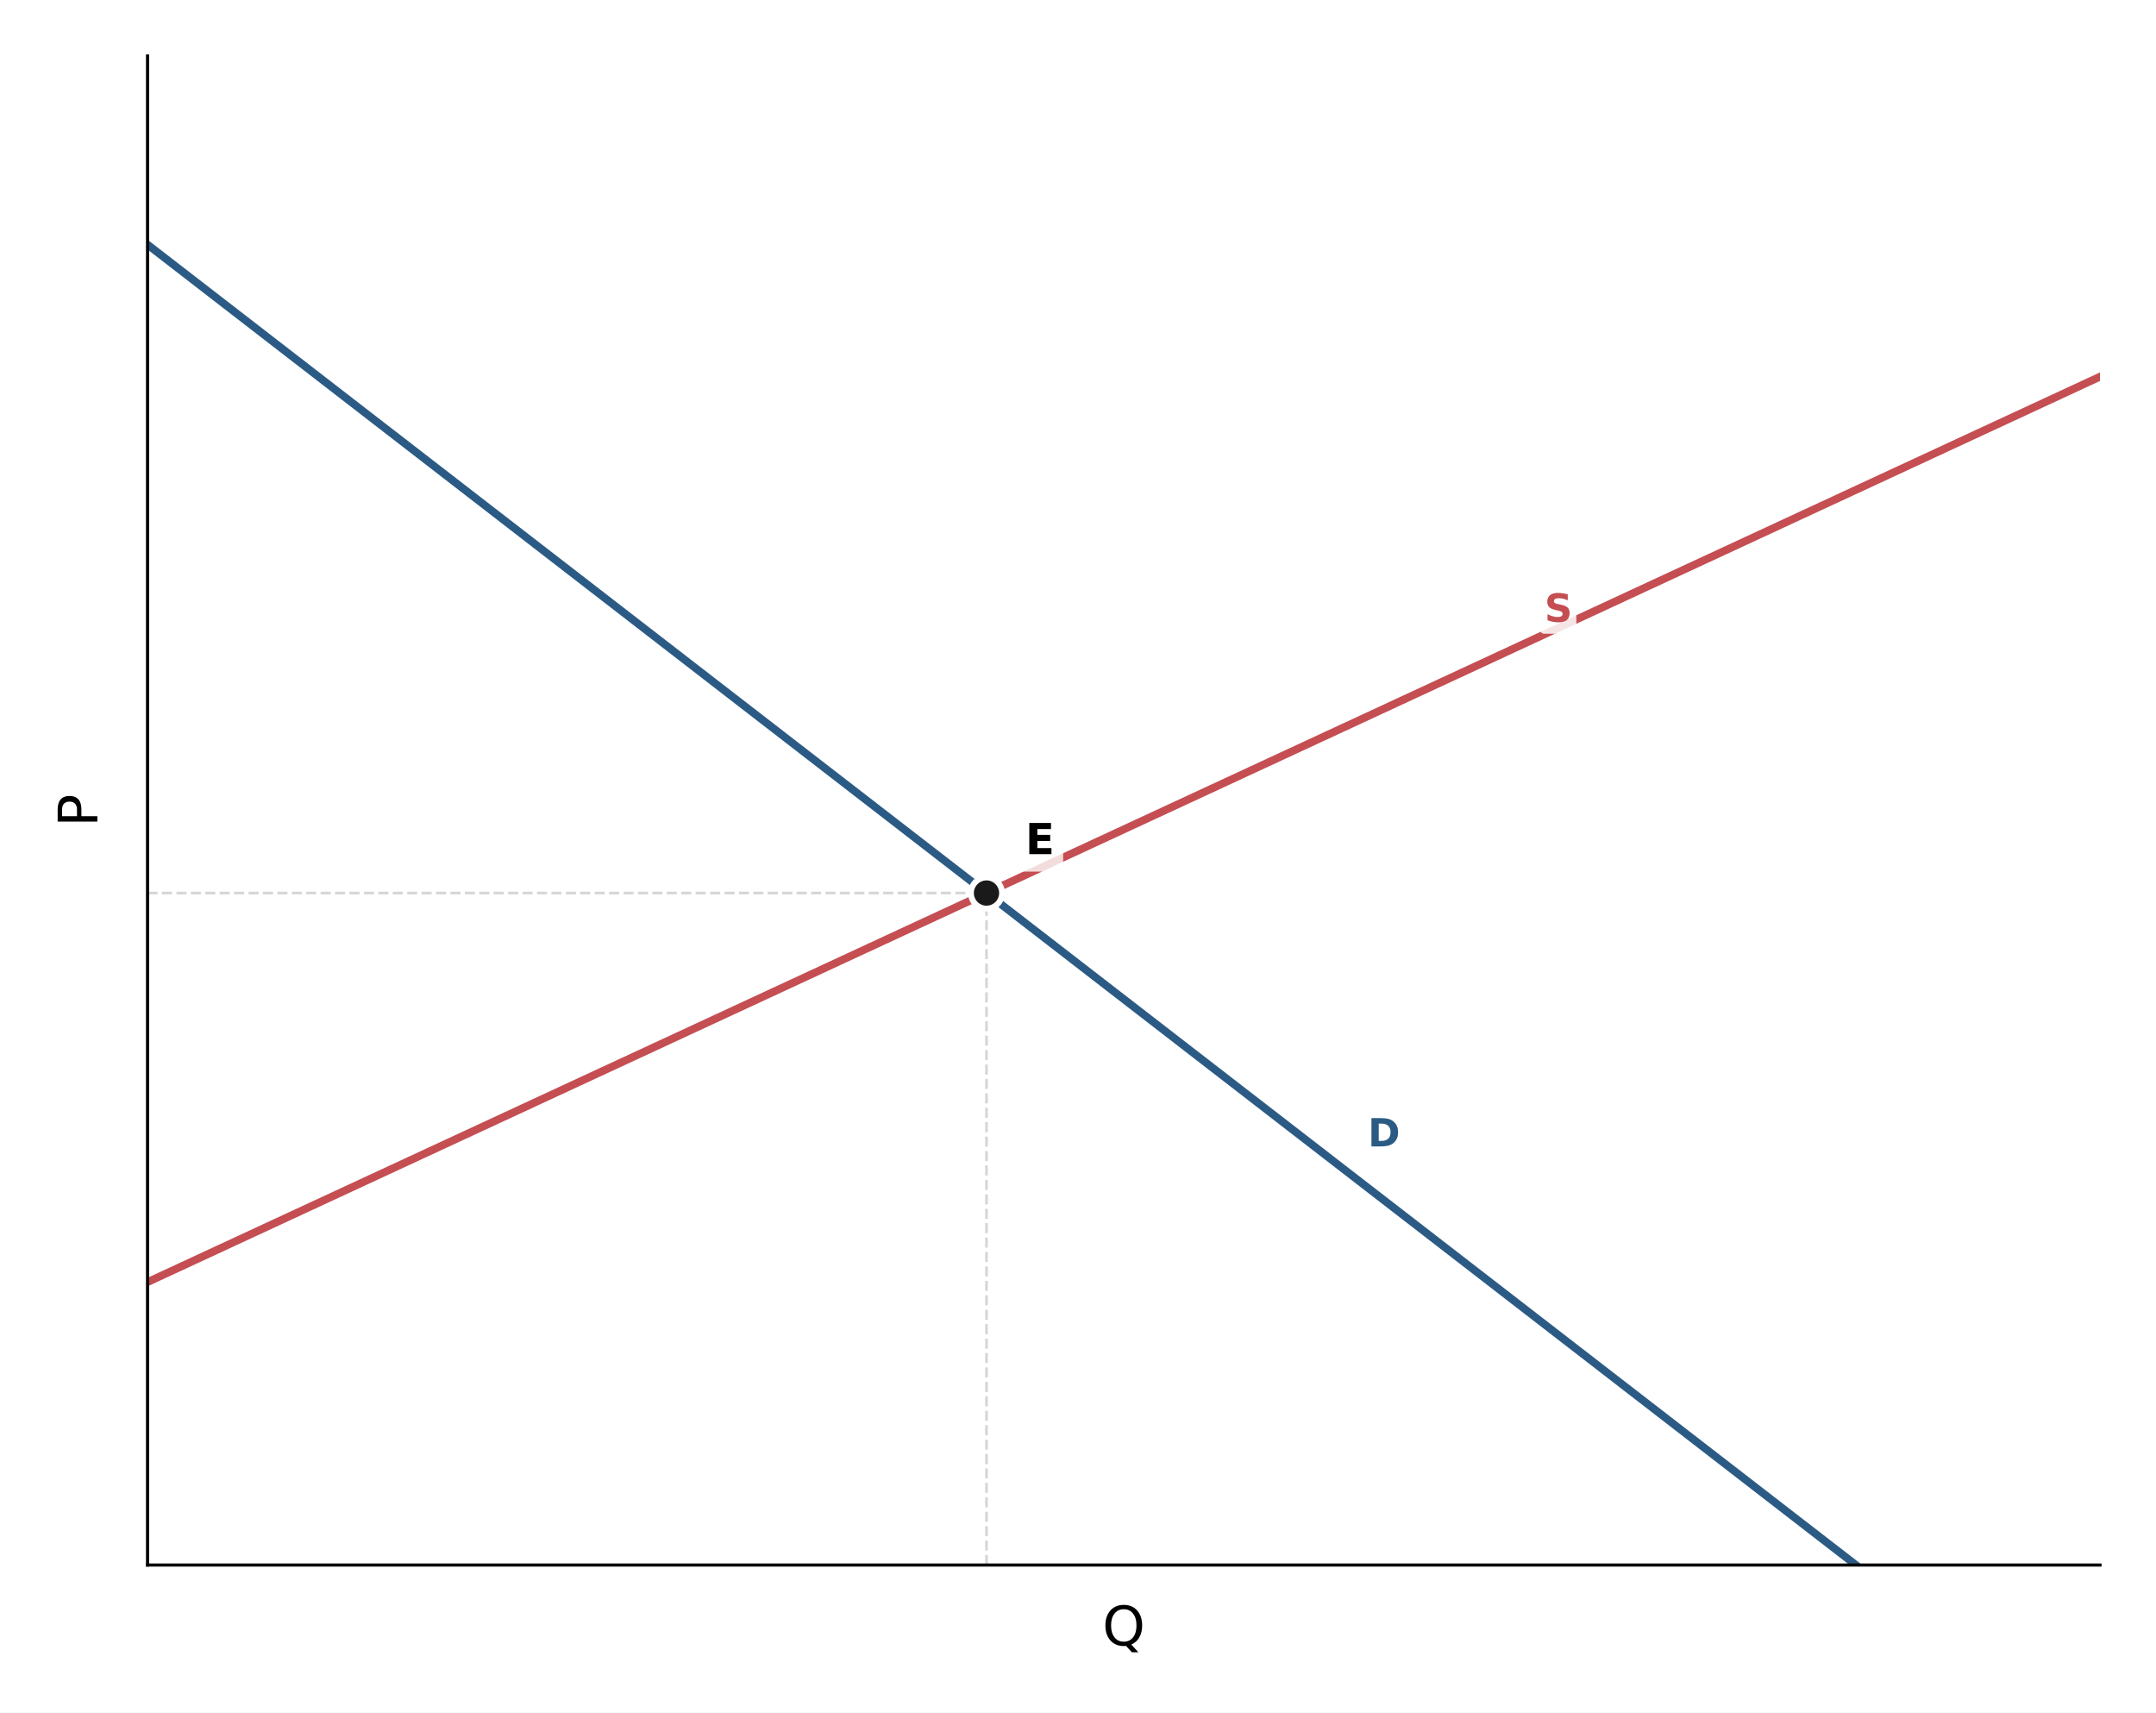
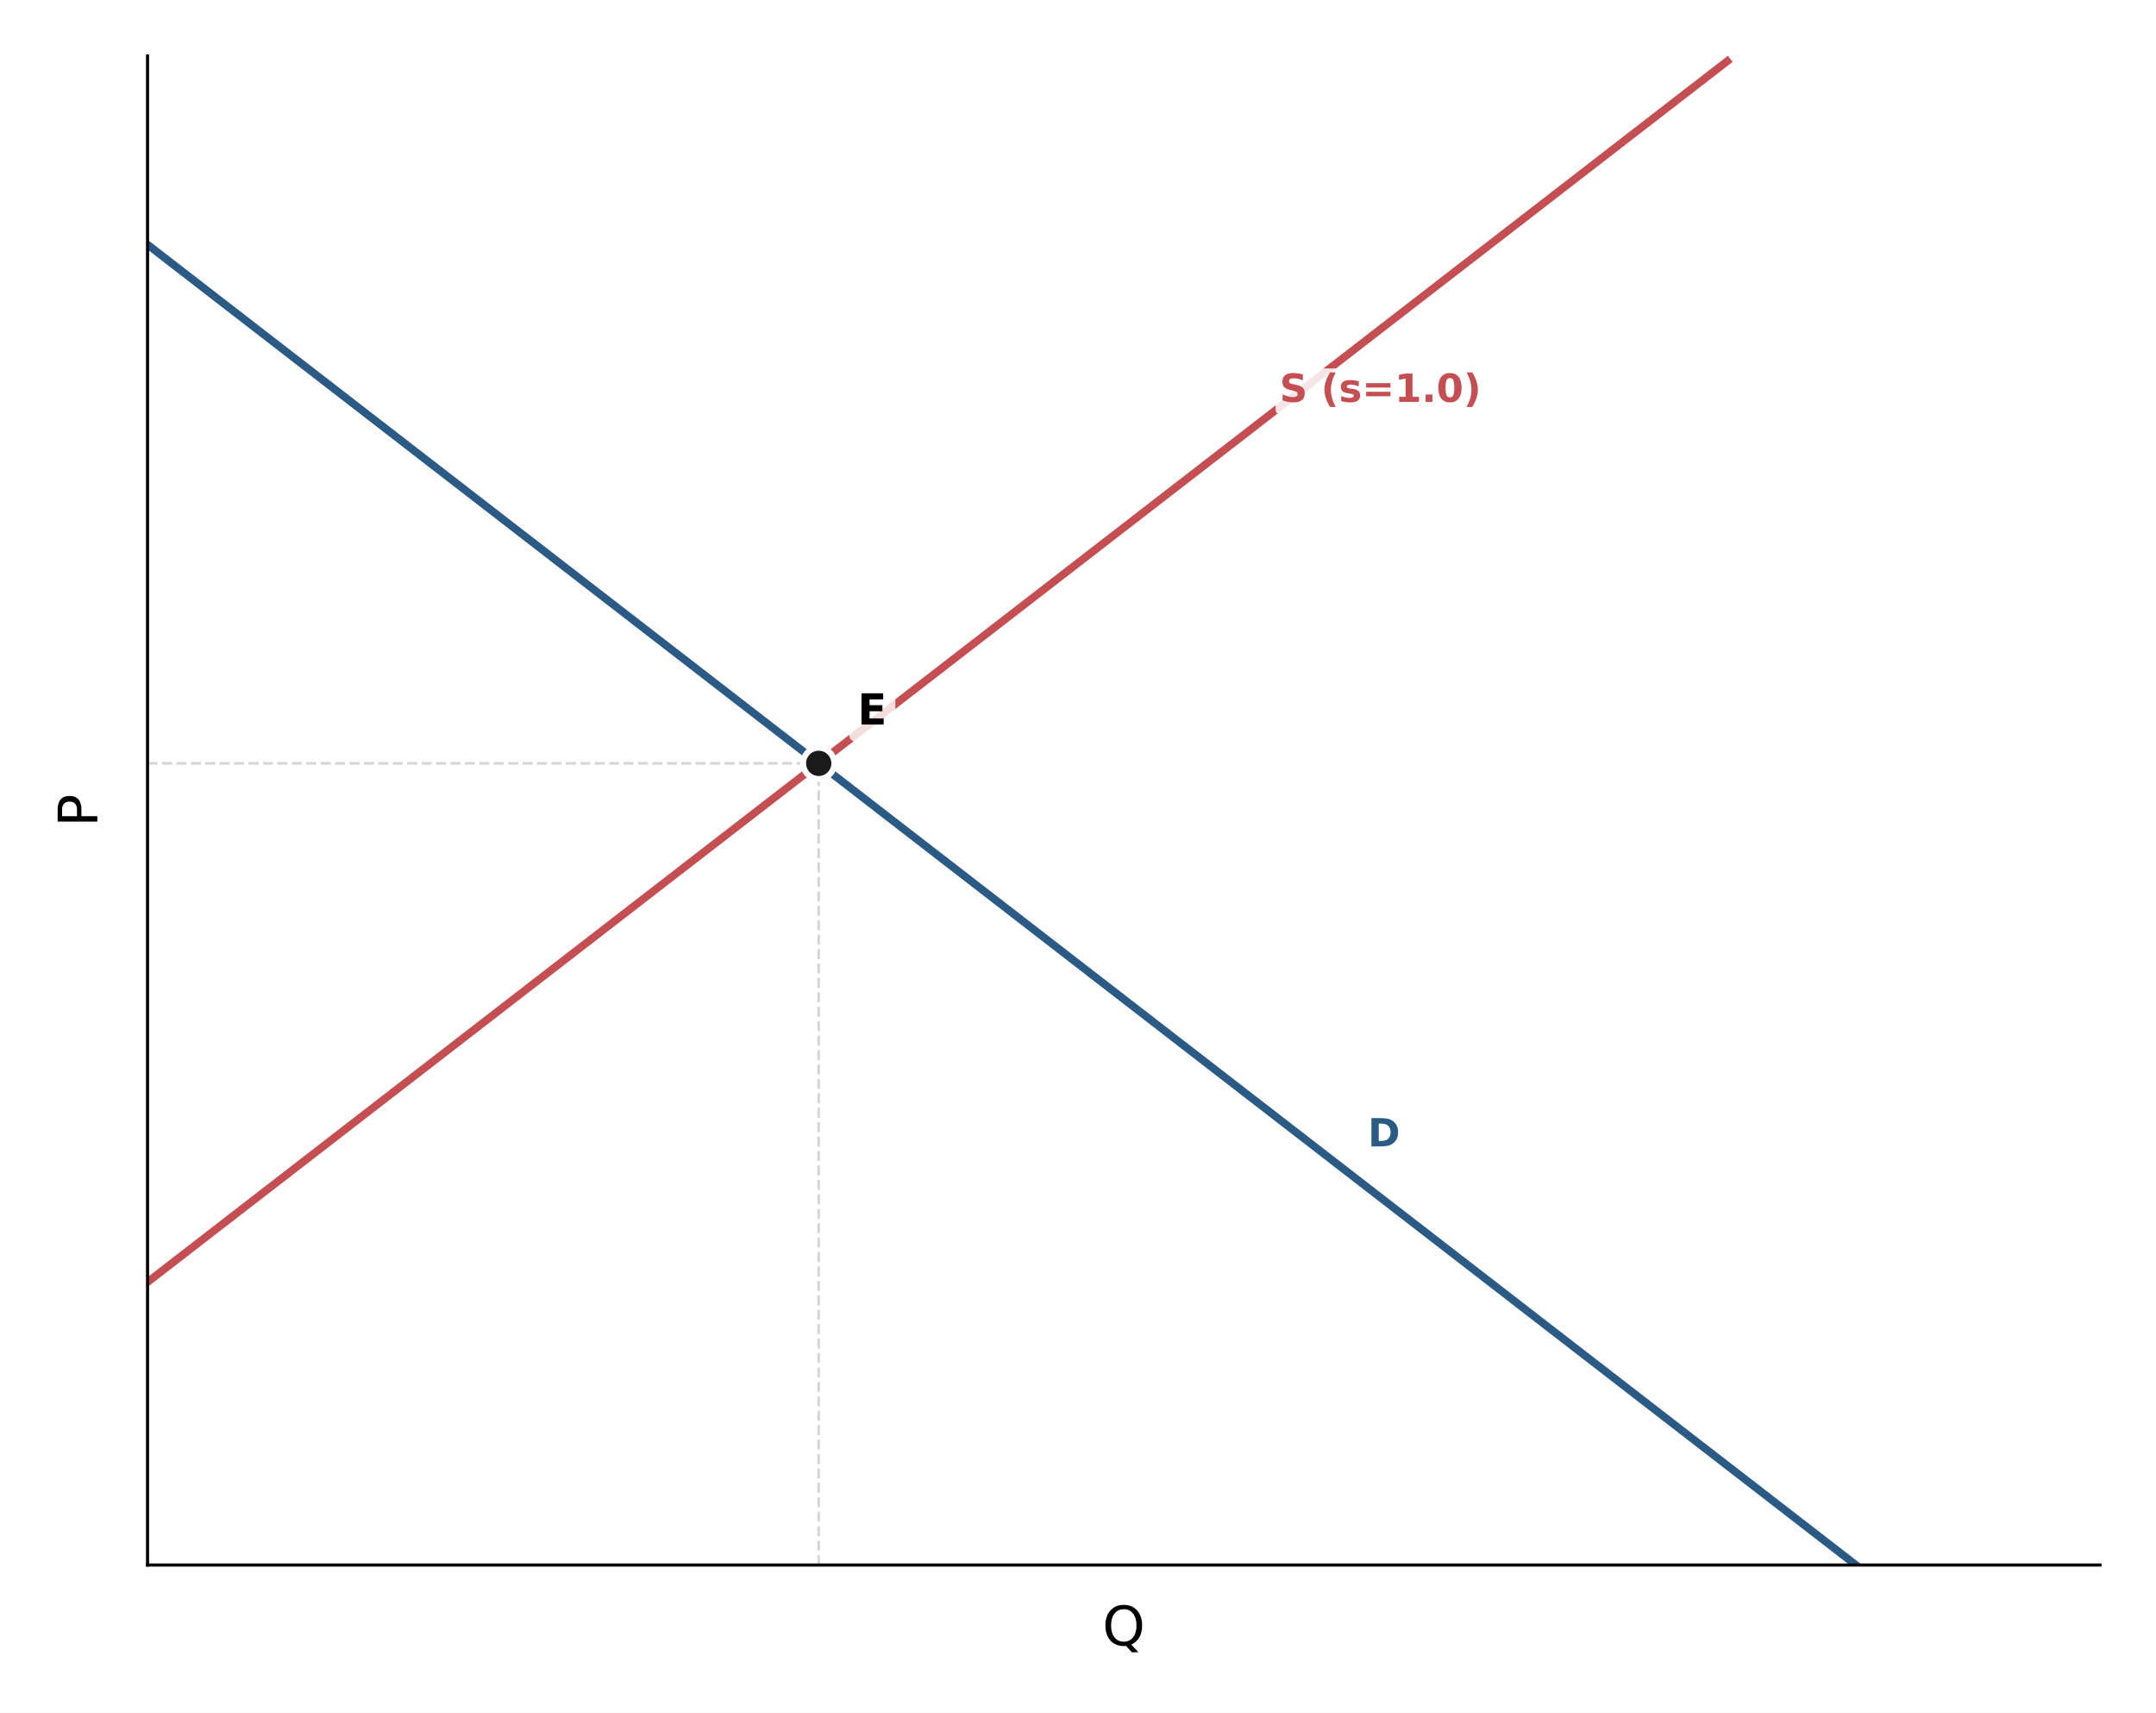
<svg xmlns="http://www.w3.org/2000/svg" xmlns:xlink="http://www.w3.org/1999/xlink" width="554.549pt" height="440.429pt" viewBox="0 0 554.549 440.429" version="1.1">
  <defs>
    <style type="text/css">*{stroke-linejoin: round; stroke-linecap: butt}</style>
  </defs>
  <g id="figure_1">
    <g id="patch_1">
      <path d="M 0 440.429  L 554.549 440.429  L 554.549 0  L 0 0  z " style="fill: #ffffff" />
    </g>
    <g id="axes_1">
      <g id="patch_2">
        <path d="M 37.949 402.48  L 540.149 402.48  L 540.149 14.4  L 37.949 14.4  z " style="fill: #ffffff" />
      </g>
      <g id="line2d_1">
-         <path d="M 253.738 402.48  L 253.738 229.663  " clip-path="url(#p0c377cfbee)" style="fill: none; stroke-dasharray: 2.59,1.12; stroke-dashoffset: 0; stroke: #999999; stroke-opacity: 0.4; stroke-width: 0.7" />
+         <path d="M 210.581 402.48  L 210.581 196.312  " clip-path="url(#p131030f7ea)" style="fill: none; stroke-dasharray: 2.59,1.12; stroke-dashoffset: 0; stroke: #999999; stroke-opacity: 0.4; stroke-width: 0.7" />
      </g>
      <g id="line2d_2">
-         <path d="M 37.949 229.663  L 253.738 229.663  " clip-path="url(#p0c377cfbee)" style="fill: none; stroke-dasharray: 2.59,1.12; stroke-dashoffset: 0; stroke: #999999; stroke-opacity: 0.4; stroke-width: 0.7" />
+         <path d="M 37.949 196.312  L 210.581 196.312  " clip-path="url(#p131030f7ea)" style="fill: none; stroke-dasharray: 2.59,1.12; stroke-dashoffset: 0; stroke: #999999; stroke-opacity: 0.4; stroke-width: 0.7" />
      </g>
      <g id="matplotlib.axis_1">
        <g id="xtick_1" />
        <g id="xtick_2" />
        <g id="xtick_3" />
        <g id="xtick_4" />
        <g id="xtick_5" />
        <g id="xtick_6" />
        <g id="xtick_7" />
        <g id="xtick_8" />
        <g id="xtick_9" />
        <g id="text_1">
          <g transform="translate(283.5391 423.1178) scale(0.14 -0.14)">
            <defs>
              <path id="DejaVuSans-51" d="M 2522 4238  Q 1834 4238 1429 3725  Q 1025 3213 1025 2328  Q 1025 1447 1429 934  Q 1834 422 2522 422  Q 3209 422 3611 934  Q 4013 1447 4013 2328  Q 4013 3213 3611 3725  Q 3209 4238 2522 4238  z M 3406 84  L 4238 -825  L 3475 -825  L 2784 -78  Q 2681 -84 2626 -87  Q 2572 -91 2522 -91  Q 1538 -91 948 567  Q 359 1225 359 2328  Q 359 3434 948 4092  Q 1538 4750 2522 4750  Q 3503 4750 4090 4092  Q 4678 3434 4678 2328  Q 4678 1516 4351 937  Q 4025 359 3406 84  z " transform="scale(0.015625)" />
            </defs>
            <use xlink:href="#DejaVuSans-51" />
          </g>
        </g>
      </g>
      <g id="matplotlib.axis_2">
        <g id="ytick_1" />
        <g id="ytick_2" />
        <g id="ytick_3" />
        <g id="ytick_4" />
        <g id="ytick_5" />
        <g id="ytick_6" />
        <g id="ytick_7" />
        <g id="ytick_8" />
        <g id="ytick_9" />
        <g id="text_2">
          <g transform="translate(25.03781 212.6608) rotate(-90) scale(0.14 -0.14)">
            <defs>
              <path id="DejaVuSans-50" d="M 1259 4147  L 1259 2394  L 2053 2394  Q 2494 2394 2734 2622  Q 2975 2850 2975 3272  Q 2975 3691 2734 3919  Q 2494 4147 2053 4147  L 1259 4147  z M 628 4666  L 2053 4666  Q 2838 4666 3239 4311  Q 3641 3956 3641 3272  Q 3641 2581 3239 2228  Q 2838 1875 2053 1875  L 1259 1875  L 1259 0  L 628 0  L 628 4666  z " transform="scale(0.015625)" />
            </defs>
            <use xlink:href="#DejaVuSans-50" />
          </g>
        </g>
      </g>
      <g id="line2d_3">
-         <path d="M 37.949 62.91  L 477.059 402.236  L 477.059 402.236  " clip-path="url(#p0c377cfbee)" style="fill: none; stroke: #2b5b84; stroke-width: 2; stroke-linecap: square" />
+         <path d="M 37.949 62.91  L 477.059 402.236  L 477.059 402.236  " clip-path="url(#p131030f7ea)" style="fill: none; stroke: #2b5b84; stroke-width: 2; stroke-linecap: square" />
      </g>
      <g id="line2d_4">
-         <path d="M 37.949 329.715  L 540.149 96.867  L 540.149 96.867  " clip-path="url(#p0c377cfbee)" style="fill: none; stroke: #c44e52; stroke-width: 2; stroke-linecap: square" />
+         <path d="M 37.949 329.715  L 444.252 15.741  L 444.252 15.741  " clip-path="url(#p131030f7ea)" style="fill: none; stroke: #c44e52; stroke-width: 2; stroke-linecap: square" />
      </g>
      <g id="patch_3">
        <path d="M 37.949 402.48  L 37.949 14.4  " style="fill: none; stroke: #000000; stroke-width: 0.8; stroke-linejoin: miter; stroke-linecap: square" />
      </g>
      <g id="patch_4">
        <path d="M 37.949 402.48  L 540.149 402.48  " style="fill: none; stroke: #000000; stroke-width: 0.8; stroke-linejoin: miter; stroke-linecap: square" />
      </g>
      <g id="text_3">
        <g id="patch_5">
          <path d="M 351.831 297.908  L 360.132 297.908  Q 361.132 297.908 361.132 296.908  L 361.132 287.23  Q 361.132 286.23 360.132 286.23  L 351.831 286.23  Q 350.831 286.23 350.831 287.23  L 350.831 296.908  Q 350.831 297.908 351.831 297.908  z " style="fill: #ffffff; opacity: 0.85" />
        </g>
        <g style="fill: #2b5b84" transform="translate(351.8308 294.8284) scale(0.1 -0.1)">
          <defs>
            <path id="DejaVuSans-Bold-44" d="M 1791 3756  L 1791 909  L 2222 909  Q 2959 909 3348 1275  Q 3738 1641 3738 2338  Q 3738 3031 3350 3393  Q 2963 3756 2222 3756  L 1791 3756  z M 588 4666  L 1856 4666  Q 2919 4666 3439 4514  Q 3959 4363 4331 4000  Q 4659 3684 4818 3271  Q 4978 2859 4978 2338  Q 4978 1809 4818 1395  Q 4659 981 4331 666  Q 3956 303 3431 151  Q 2906 0 1856 0  L 588 0  L 588 4666  z " transform="scale(0.015625)" />
          </defs>
          <use xlink:href="#DejaVuSans-Bold-44" />
        </g>
      </g>
      <g id="text_4">
        <g id="patch_6">
-           <path d="M 397.256 162.982  L 404.457 162.982  Q 405.457 162.982 405.457 161.982  L 405.457 152.304  Q 405.457 151.304 404.457 151.304  L 397.256 151.304  Q 396.256 151.304 396.256 152.304  L 396.256 161.982  Q 396.256 162.982 397.256 162.982  z " style="fill: #ffffff; opacity: 0.85" />
+           <path d="M 329.118 106.428  L 380.987 106.428  Q 381.987 106.428 381.987 105.428  L 381.987 95.75  Q 381.987 94.75 380.987 94.75  L 329.118 94.75  Q 328.118 94.75 328.118 95.75  L 328.118 105.428  Q 328.118 106.428 329.118 106.428  z " style="fill: #ffffff; opacity: 0.85" />
        </g>
-         <g style="fill: #c44e52" transform="translate(397.2559 159.9023) scale(0.1 -0.1)">
+         <g style="fill: #c44e52" transform="translate(329.1182 103.348) scale(0.1 -0.1)">
          <defs>
            <path id="DejaVuSans-Bold-53" d="M 3834 4519  L 3834 3531  Q 3450 3703 3084 3790  Q 2719 3878 2394 3878  Q 1963 3878 1756 3759  Q 1550 3641 1550 3391  Q 1550 3203 1689 3098  Q 1828 2994 2194 2919  L 2706 2816  Q 3484 2659 3812 2340  Q 4141 2022 4141 1434  Q 4141 663 3683 286  Q 3225 -91 2284 -91  Q 1841 -91 1394 -6  Q 947 78 500 244  L 500 1259  Q 947 1022 1364 901  Q 1781 781 2169 781  Q 2563 781 2772 912  Q 2981 1044 2981 1288  Q 2981 1506 2839 1625  Q 2697 1744 2272 1838  L 1806 1941  Q 1106 2091 782 2419  Q 459 2747 459 3303  Q 459 4000 909 4375  Q 1359 4750 2203 4750  Q 2588 4750 2994 4692  Q 3400 4634 3834 4519  z " transform="scale(0.015625)" />
+             <path id="DejaVuSans-Bold-20" transform="scale(0.015625)" />
+             <path id="DejaVuSans-Bold-28" d="M 2413 -844  L 1484 -844  Q 1006 -72 778 623  Q 550 1319 550 2003  Q 550 2688 779 3389  Q 1009 4091 1484 4856  L 2413 4856  Q 2013 4116 1813 3408  Q 1613 2700 1613 2009  Q 1613 1319 1811 609  Q 2009 -100 2413 -844  z " transform="scale(0.015625)" />
+             <path id="DejaVuSans-Bold-73" d="M 3272 3391  L 3272 2541  Q 2913 2691 2578 2766  Q 2244 2841 1947 2841  Q 1628 2841 1473 2761  Q 1319 2681 1319 2516  Q 1319 2381 1436 2309  Q 1553 2238 1856 2203  L 2053 2175  Q 2913 2066 3209 1816  Q 3506 1566 3506 1031  Q 3506 472 3093 190  Q 2681 -91 1863 -91  Q 1516 -91 1145 -36  Q 775 19 384 128  L 384 978  Q 719 816 1070 734  Q 1422 653 1784 653  Q 2113 653 2278 743  Q 2444 834 2444 1013  Q 2444 1163 2330 1236  Q 2216 1309 1875 1350  L 1678 1375  Q 931 1469 631 1722  Q 331 1975 331 2491  Q 331 3047 712 3315  Q 1094 3584 1881 3584  Q 2191 3584 2531 3537  Q 2872 3491 3272 3391  z " transform="scale(0.015625)" />
+             <path id="DejaVuSans-Bold-3d" d="M 678 3084  L 4684 3084  L 4684 2350  L 678 2350  L 678 3084  z M 678 1663  L 4684 1663  L 4684 922  L 678 922  L 678 1663  z " transform="scale(0.015625)" />
+             <path id="DejaVuSans-Bold-31" d="M 750 831  L 1813 831  L 1813 3847  L 722 3622  L 722 4441  L 1806 4666  L 2950 4666  L 2950 831  L 4013 831  L 4013 0  L 750 0  L 750 831  z " transform="scale(0.015625)" />
+             <path id="DejaVuSans-Bold-2e" d="M 653 1209  L 1778 1209  L 1778 0  L 653 0  L 653 1209  z " transform="scale(0.015625)" />
+             <path id="DejaVuSans-Bold-30" d="M 2944 2338  Q 2944 3213 2780 3570  Q 2616 3928 2228 3928  Q 1841 3928 1675 3570  Q 1509 3213 1509 2338  Q 1509 1453 1675 1090  Q 1841 728 2228 728  Q 2613 728 2778 1090  Q 2944 1453 2944 2338  z M 4147 2328  Q 4147 1169 3647 539  Q 3147 -91 2228 -91  Q 1306 -91 806 539  Q 306 1169 306 2328  Q 306 3491 806 4120  Q 1306 4750 2228 4750  Q 3147 4750 3647 4120  Q 4147 3491 4147 2328  z " transform="scale(0.015625)" />
+             <path id="DejaVuSans-Bold-29" d="M 513 -844  Q 913 -100 1113 609  Q 1313 1319 1313 2009  Q 1313 2700 1113 3408  Q 913 4116 513 4856  L 1441 4856  Q 1916 4091 2145 3389  Q 2375 2688 2375 2003  Q 2375 1319 2147 623  Q 1919 -72 1441 -844  L 513 -844  z " transform="scale(0.015625)" />
          </defs>
          <use xlink:href="#DejaVuSans-Bold-53" />
+           <use xlink:href="#DejaVuSans-Bold-20" x="72.021" />
+           <use xlink:href="#DejaVuSans-Bold-28" x="106.836" />
+           <use xlink:href="#DejaVuSans-Bold-73" x="152.539" />
+           <use xlink:href="#DejaVuSans-Bold-3d" x="212.061" />
+           <use xlink:href="#DejaVuSans-Bold-31" x="295.85" />
+           <use xlink:href="#DejaVuSans-Bold-2e" x="365.43" />
+           <use xlink:href="#DejaVuSans-Bold-30" x="403.418" />
+           <use xlink:href="#DejaVuSans-Bold-29" x="472.998" />
        </g>
      </g>
      <g id="text_5">
        <g id="patch_7">
-           <path d="M 263.738 224.151  L 271.253 224.151  Q 273.453 224.151 273.453 221.951  L 273.453 211.305  Q 273.453 209.105 271.253 209.105  L 263.738 209.105  Q 261.538 209.105 261.538 211.305  L 261.538 221.951  Q 261.538 224.151 263.738 224.151  z " style="fill: #ffffff; opacity: 0.8" />
+           <path d="M 220.581 190.8  L 228.095 190.8  Q 230.295 190.8 230.295 188.6  L 230.295 177.954  Q 230.295 175.754 228.095 175.754  L 220.581 175.754  Q 218.381 175.754 218.381 177.954  L 218.381 188.6  Q 218.381 190.8 220.581 190.8  z " style="fill: #ffffff; opacity: 0.8" />
        </g>
-         <g transform="translate(263.7384 219.6631) scale(0.11 -0.11)">
+         <g transform="translate(220.5806 186.3125) scale(0.11 -0.11)">
          <defs>
            <path id="DejaVuSans-Bold-45" d="M 588 4666  L 3834 4666  L 3834 3756  L 1791 3756  L 1791 2888  L 3713 2888  L 3713 1978  L 1791 1978  L 1791 909  L 3903 909  L 3903 0  L 588 0  L 588 4666  z " transform="scale(0.015625)" />
          </defs>
          <use xlink:href="#DejaVuSans-Bold-45" />
        </g>
      </g>
      <g id="line2d_5">
        <defs>
-           <path id="mc26d77935c" d="M 0 4  C 1.061 4 2.078 3.579 2.828 2.828  C 3.579 2.078 4 1.061 4 0  C 4 -1.061 3.579 -2.078 2.828 -2.828  C 2.078 -3.579 1.061 -4 0 -4  C -1.061 -4 -2.078 -3.579 -2.828 -2.828  C -3.579 -2.078 -4 -1.061 -4 0  C -4 1.061 -3.579 2.078 -2.828 2.828  C -2.078 3.579 -1.061 4 0 4  z " style="stroke: #ffffff; stroke-width: 1.5" />
+           <path id="m6a4b66d57e" d="M 0 4  C 1.061 4 2.078 3.579 2.828 2.828  C 3.579 2.078 4 1.061 4 0  C 4 -1.061 3.579 -2.078 2.828 -2.828  C 2.078 -3.579 1.061 -4 0 -4  C -1.061 -4 -2.078 -3.579 -2.828 -2.828  C -3.579 -2.078 -4 -1.061 -4 0  C -4 1.061 -3.579 2.078 -2.828 2.828  C -2.078 3.579 -1.061 4 0 4  z " style="stroke: #ffffff; stroke-width: 1.5" />
        </defs>
-         <g clip-path="url(#p0c377cfbee)">
-           <use xlink:href="#mc26d77935c" x="253.738" y="229.663" style="fill: #1a1a1a; stroke: #ffffff; stroke-width: 1.5" />
+         <g clip-path="url(#p131030f7ea)">
+           <use xlink:href="#m6a4b66d57e" x="210.581" y="196.312" style="fill: #1a1a1a; stroke: #ffffff; stroke-width: 1.5" />
        </g>
      </g>
    </g>
  </g>
  <defs>
-     <clipPath id="p0c377cfbee">
+     <clipPath id="p131030f7ea">
      <rect x="37.949" y="14.4" width="502.2" height="388.08" />
    </clipPath>
  </defs>
</svg>
